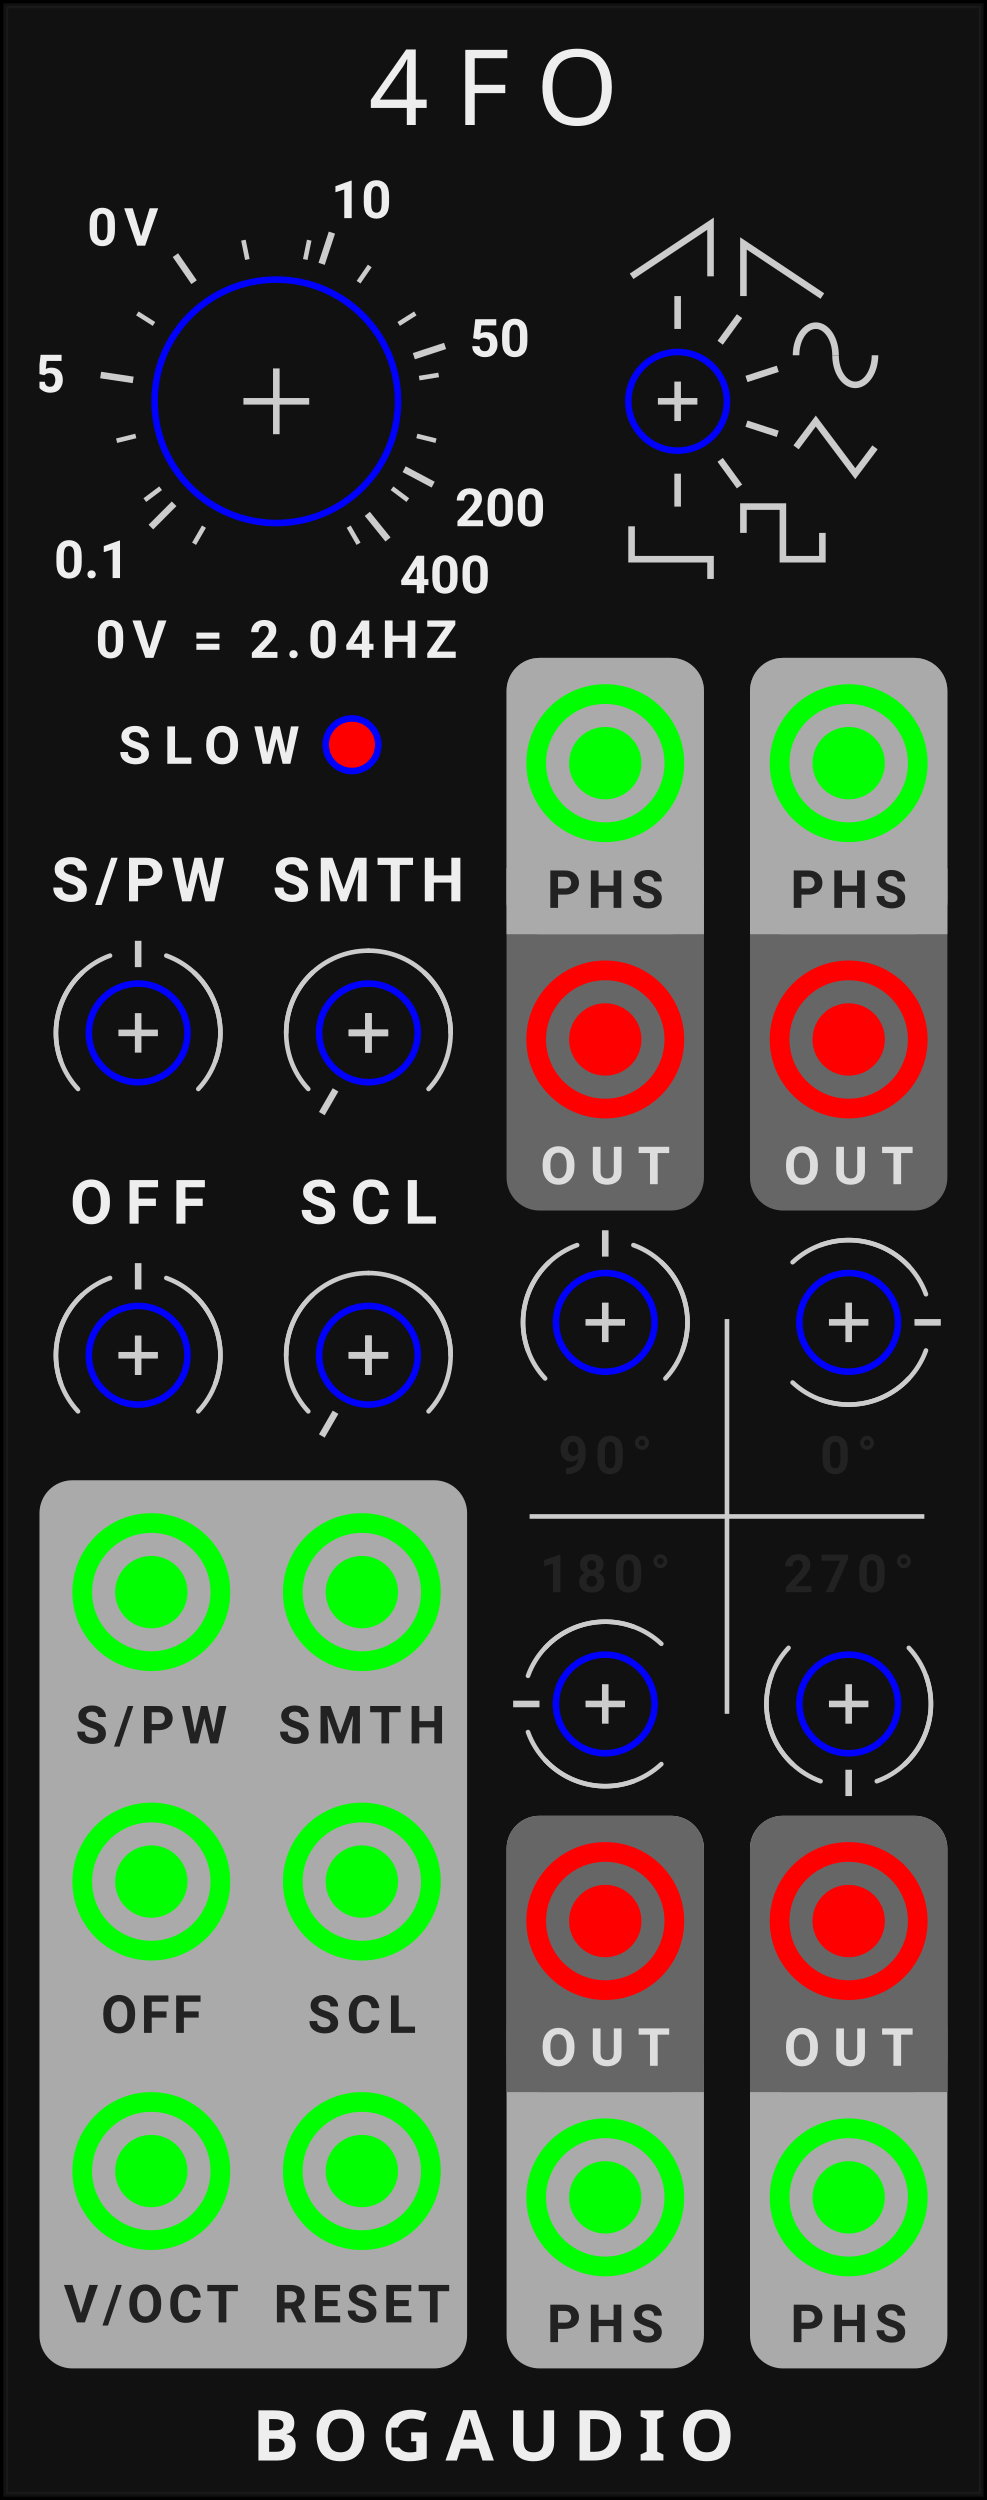
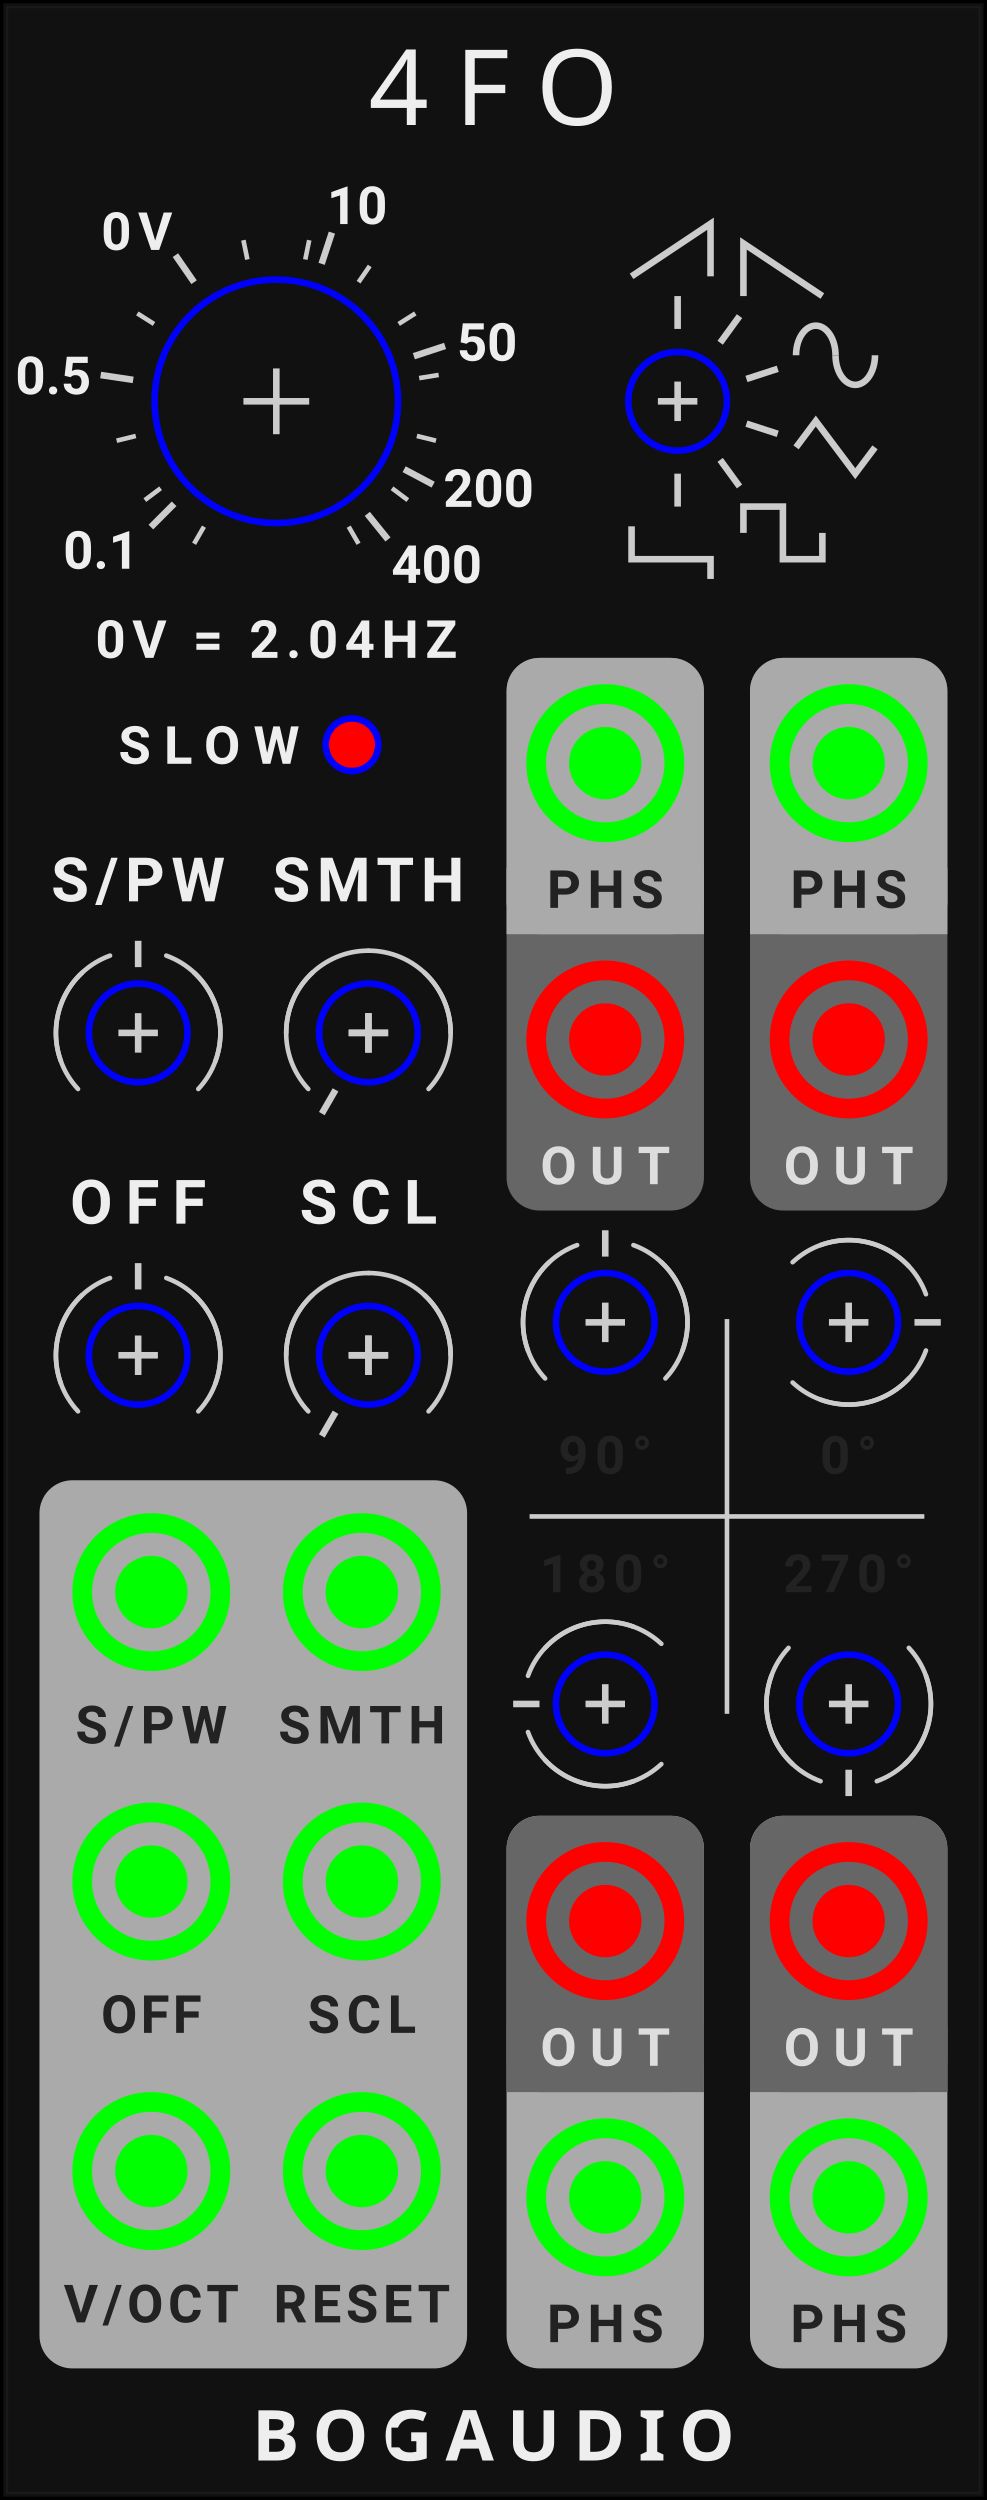
<svg xmlns="http://www.w3.org/2000/svg" xmlns:xlink="http://www.w3.org/1999/xlink" version="1.1" width="150.0" height="380.0" viewBox="0 0 150.0 380.0">
  <style>text {
  fill: #333;
  font-family: 'Roboto', sans-serif;
  font-weight: bold;
}
text.title {
  font-family: 'Comfortaa', sans-serif;
  font-weight: normal;
}
text.brand {
  font-family: 'Audiowide', sans-serif;
  font-weight: bold;
}

polyline {
  stroke: #333;
}
polyline.guide {
  stroke: #0f0;
}
path {
  stroke: #333;
}

rect.module-background, .background-fill {
  fill: #ddd;
}
polyline.module-border-inner {
  stroke: #e4e4e4;
}
polyline.module-border-middle {
  stroke: #ebebeb;
}
polyline.module-border-outer {
  stroke: #f2f2f2;
}

g.io-group {
}
rect.input-background, rect.input-background-filler {
  fill: #fafafa;
}
rect.output-background, rect.output-background-filler {
  fill: #bbb;
}
text.input-label, text.output-label {
  /* font-size: 6pt; */
}
polyline.input-label, polyline.output-label {
}
path.input-label, path.output-label {
}

circle.port-rim {
  stroke: #f0f0f0;
}
circle.port-barrel {
  stroke: #222;
  fill: #222;
}
circle.knob-center {
   fill: #eee;
}
circle.knob-rim {
   fill: #333;
}
circle.knob-tick {
  fill: #fff;
}
polyline.knob-tick {
  stroke: #fff;
}


text {
  fill: #eee;
}

polyline {
  stroke: #ccc;
}
path {
  stroke: #ccc;
}

rect.module-background, .background-fill {
  fill: #111;
}
polyline.module-border-inner {
  stroke: #191919;
}
polyline.module-border-middle {
  stroke: #111;
}
polyline.module-border-outer {
  stroke: #000;
}

rect.input-background, rect.input-background-filler {
  fill: #aaa;
}
rect.output-background, rect.output-background-filler {
  fill: #666;
}
text.input-label {
  fill: #222;
}
polyline.input-label, path.input-label {
  stroke: #222;
}
text.output-label {
  fill: #ddd;
}
polyline.output-label, path.output-label {
  stroke: #ddd;
}

circle.port-rim {
  stroke: #c0c0c0;
}
circle.port-barrel {
  stroke: #222;
  fill: #222;
}
circle.knob-center {
   fill: #888;
}
circle.knob-rim {
   fill: #444;
}
circle.knob-tick {
  fill: #fff;
}
polyline.knob-tick {
  stroke: #fff;
}
</style>
  <defs>
-     <symbol id="dial-frequency-fourfo" viewBox="0 0 72px 72px">
-       <g transform="translate(36 36)">
+     <symbol id="dial-frequency-fourfo" viewBox="0 0 92px 92px">
+       <g transform="translate(46 46)">
        <g transform="rotate(-225.08) translate(19 0)">
          <polyline points="0,0 5,0" stroke-width="1" transform="translate(3 0)" />
-           <text font-size="6pt" transform="translate(14 0) rotate(225.08) translate(-10.5 3.5)">0.1</text>
+           <text font-size="6pt" transform="translate(12 0) rotate(225.08) translate(-10.5 3.5)">0.1</text>
        </g>
        <g transform="rotate(-171.49) translate(19 0)">
          <polyline points="0,0 5,0" stroke-width="1" transform="translate(3 0)" />
-           <text font-size="6pt" transform="translate(14 0) rotate(171.49) translate(-11 3.5)">0.5</text>
+           <text font-size="6pt" transform="translate(12 0) rotate(171.49) translate(-9 3.5)">0.5</text>
+         </g>
+         <g transform="rotate(-124.62) translate(19 0)">
+           <polyline points="0,0 5,0" stroke-width="1" transform="translate(3 0)" />
+           <text font-size="6pt" letter-spacing="1px" transform="translate(12 0) rotate(124.62) translate(-9 2.5)">0V</text>
        </g>
        <g transform="rotate(-71.76) translate(19 0)">
          <polyline points="0,0 5,0" stroke-width="1" transform="translate(3 0)" />
-           <text font-size="6pt" transform="translate(14 0) rotate(71.76) translate(-2 3.5)">10</text>
-         </g>
-         <g transform="rotate(-124.62) translate(19 0)">
-           <polyline points="0,0 5,0" stroke-width="1" transform="translate(3 0)" />
-           <text font-size="6pt" letter-spacing="1px" transform="translate(14 0) rotate(124.62) translate(-10 3.5)">0V</text>
+           <text font-size="6pt" transform="translate(12 0) rotate(71.76) translate(-2 2.5)">10</text>
        </g>
        <g transform="rotate(-18.17) translate(19 0)">
          <polyline points="0,0 5,0" stroke-width="1" transform="translate(3 0)" />
-           <text font-size="6pt" transform="translate(14 0) rotate(18.17) translate(-2 3.5)">50</text>
+           <text font-size="6pt" transform="translate(12 0) rotate(18.17) translate(-2 3.5)">50</text>
        </g>
        <g transform="rotate(27.98) translate(19 0)">
          <polyline points="0,0 5,0" stroke-width="1" transform="translate(3 0)" />
-           <text font-size="6pt" transform="translate(14 0) rotate(-27.98) translate(-2 3.5)">200</text>
+           <text font-size="6pt" transform="translate(12 0) rotate(-27.98) translate(-2 1.5)">200</text>
        </g>
        <g transform="rotate(51.05) translate(19 0)">
          <polyline points="0,0 5,0" stroke-width="1" transform="translate(3 0)" />
-           <text font-size="6pt" transform="translate(14 0) rotate(-51.05) translate(-2 3.5)">400</text>
+           <text font-size="6pt" transform="translate(12 0) rotate(-51.05) translate(-2 3.5)">400</text>
        </g>
        <polyline points="0,0 3,0" stroke-width="0.7" transform="rotate(-240) translate(22 0)" />
        <polyline points="0,0 3,0" stroke-width="0.7" transform="rotate(-216.92) translate(22 0)" />
        <polyline points="0,0 3,0" stroke-width="0.7" transform="rotate(-193.85) translate(22 0)" />
        <polyline points="0,0 3,0" stroke-width="0.7" transform="rotate(-147.69) translate(22 0)" />
        <polyline points="0,0 3,0" stroke-width="0.7" transform="rotate(-101.54) translate(22 0)" />
        <polyline points="0,0 3,0" stroke-width="0.7" transform="rotate(-78.46) translate(22 0)" />
        <polyline points="0,0 3,0" stroke-width="0.7" transform="rotate(-55.38) translate(22 0)" />
        <polyline points="0,0 3,0" stroke-width="0.7" transform="rotate(-32.31) translate(22 0)" />
        <polyline points="0,0 3,0" stroke-width="0.7" transform="rotate(-9.23) translate(22 0)" />
        <polyline points="0,0 3,0" stroke-width="0.7" transform="rotate(13.85) translate(22 0)" />
        <polyline points="0,0 3,0" stroke-width="0.7" transform="rotate(36.92) translate(22 0)" />
        <polyline points="0,0 3,0" stroke-width="0.7" transform="rotate(60) translate(22 0)" />
      </g>
    </symbol>
  </defs>
  <rect class="module-background background-fill" width="150.0" height="380.0" />
  <polyline class="module-border-inner" points="1,1 149.0,1 149.0,379.0 1,379.0 1,1" stroke-width="0.5" fill="none" />
  <polyline class="module-border-middle" points="0.5,0.5 149.5,0.5 149.5,379.5 0.5,379.5 0.5,0.5" stroke-width="0.8" fill="none" />
  <polyline class="module-border-outer" points="0,0 150.0,0 150.0,380.0 0,380.0 0,0" stroke-width="1" fill="none" />
  <text class="title" font-size="12pt" letter-spacing="4px" text-anchor="middle" transform="translate(75.0 19)">4FO</text>
  <g transform="translate(0 374)">
    <text class="brand" font-size="8pt" letter-spacing="2px" text-anchor="middle" transform="translate(75.0 0)">BOGAUDIO</text>
    <rect class="background-fill" width="3" height="3" transform="translate(59.5 -5)" />
  </g>
  <g transform="translate(6 25)">
    <g transform="translate(17 17)">
      <svg id="FREQUENCY_PARAM">
        <g transform="translate(19 19)">
          <polyline points="-5,0 5,0" stroke-width="1" stroke="#00f" />
          <polyline points="0,-5 0,5" stroke-width="1" stroke="#00f" />
          <circle cx="0" cy="0" r="18.5" stroke-width="1" stroke="#00f" fill="none" />
        </g>
      </svg>
    </g>
-     <use xlink:href="#dial-frequency-fourfo" transform="translate(0 0)" href="#dial-frequency-fourfo" />
+     <use xlink:href="#dial-frequency-fourfo" transform="translate(-10 -10)" href="#dial-frequency-fourfo" />
    <text font-size="6pt" letter-spacing="1px" text-anchor="middle" transform="translate(36 75)">0V = 2.04HZ</text>
  </g>
  <g transform="translate(95 48)">
    <g transform="translate(0 5)">
      <svg id="WAVE_PARAM">
        <g transform="translate(8 8)">
          <polyline points="-3,0 3,0" stroke-width="1" stroke="#00f" />
          <polyline points="0,-3 0,3" stroke-width="1" stroke="#00f" />
          <circle r="7.5" stroke-width="1" stroke="#00f" fill="none" />
        </g>
      </svg>
    </g>
    <g transform="translate(-12 -22)">
      <g transform="translate(20 35)">
        <polyline points="0,0 5,0" stroke-width="1" transform="rotate(-90) translate(11 0)" />
        <polyline points="0,0 5,0" stroke-width="1" transform="rotate(-54) translate(11 0)" />
        <polyline points="0,0 5,0" stroke-width="1" transform="rotate(-18) translate(11 0)" />
        <polyline points="0,0 5,0" stroke-width="1" transform="rotate(18) translate(11 0)" />
        <polyline points="0,0 5,0" stroke-width="1" transform="rotate(54) translate(11 0)" />
        <polyline points="0,0 5,0" stroke-width="1" transform="rotate(90) translate(11 0)" />
      </g>
      <g transform="translate(13 8)">
        <polyline points="0,8 12,0 12,8" stroke-width="1" fill="none" />
      </g>
      <g transform="translate(30 11)">
        <polyline points="0,8 0,0 12,8" stroke-width="1" fill="none" />
      </g>
      <g transform="translate(38 24)">
        <path d="M 0 4 A 2 3 0 0 1 6 4" stroke-width="1" stroke="#ccc" fill="none" />
        <path d="M 6 4 A 2 3 0 0 0 12 4" stroke-width="1" stroke="#ccc" fill="none" />
      </g>
      <g transform="translate(38 38)">
        <polyline points="0,4 3,0 9,8 12,4" stroke-width="1" fill="none" />
      </g>
      <g transform="translate(30 51)">
        <polyline points="0,4 0,0 6,0 6,8 12,8 12,4" stroke-width="1" fill="none" />
      </g>
      <g transform="translate(13 54)">
        <polyline points="0,0 0,5 12,5 12,8" stroke-width="1" fill="none" />
      </g>
    </g>
  </g>
  <g transform="translate(9 110)">
    <text font-size="6pt" letter-spacing="2px" transform="translate(9 6.1)">SLOW</text>
    <g transform="translate(40 -1.3)">
      <svg id="SLOW_PARAM">
        <g transform="translate(4.5 4.5)">
          <circle r="4" stroke-width="1" stroke="#00f" fill="#f00" />
        </g>
      </svg>
    </g>
  </g>
  <g transform="translate(6 133)">
    <g transform="translate(0 0)">
      <text font-size="7pt" letter-spacing="1px" text-anchor="middle" transform="translate(15 4)">S/PW</text>
      <g transform="translate(7 16)">
        <svg id="SAMPLE_PWM_PARAM">
          <g transform="translate(8 8)">
            <polyline points="-3,0 3,0" stroke-width="1" stroke="#00f" />
            <polyline points="0,-3 0,3" stroke-width="1" stroke="#00f" />
            <circle r="7.5" stroke-width="1" stroke="#00f" fill="none" />
          </g>
        </svg>
      </g>
      <g transform="translate(-5 4)">
        <g transform="translate(20 20)">
          <polyline points="0,0 4,0" stroke-width="1" transform="rotate(-90) translate(10 0)" />
          <path d="M 0 -12.5 A 12.5 12.5 0 0 1 12.5 0" stroke-width="0.7" stroke-linecap="round" stroke="#ccc" fill="none" transform="rotate(20)" />
          <path d="M 0 -12.5 A 12.5 12.5 0 0 1 12.5 0" stroke-width="0.7" stroke-linecap="round" stroke="#ccc" fill="none" transform="rotate(43)" />
          <path d="M 0 -12.5 A 12.5 12.5 0 0 0 -12.5 0" stroke-width="0.7" stroke-linecap="round" stroke="#ccc" fill="none" transform="rotate(-20)" />
          <path d="M 0 -12.5 A 12.5 12.5 0 0 0 -12.5 0" stroke-width="0.7" stroke-linecap="round" stroke="#ccc" fill="none" transform="rotate(-43)" />
        </g>
      </g>
    </g>
    <g transform="translate(35 0)">
      <text font-size="7pt" letter-spacing="1px" text-anchor="middle" transform="translate(15 4)">SMTH</text>
      <g transform="translate(7 16)">
        <svg id="SMOOTH_PARAM">
          <g transform="translate(8 8)">
            <polyline points="-3,0 3,0" stroke-width="1" stroke="#00f" />
            <polyline points="0,-3 0,3" stroke-width="1" stroke="#00f" />
            <circle r="7.5" stroke-width="1" stroke="#00f" fill="none" />
          </g>
        </svg>
      </g>
      <g transform="translate(-5 4)">
        <g transform="translate(20 20)">
          <polyline points="0,0 4.167,0" stroke-width="1" transform="rotate(-240) translate(10.0 0)" />
          <path class="0.0" d="M 0 -12.5 A 12.5 12.5 0 0 1 12.5 0" stroke-width="0.7" stroke-linecap="round" stroke="#ccc" fill="none" transform="rotate(0)" />
          <path class="0.0" d="M 0 -12.5 A 12.5 12.5 0 0 1 12.5 0" stroke-width="0.7" stroke-linecap="round" stroke="#ccc" fill="none" transform="rotate(43)" />
          <path class="0.0" d="M 0 -12.5 A 12.5 12.5 0 0 0 -12.5 0" stroke-width="0.7" stroke-linecap="round" stroke="#ccc" fill="none" transform="rotate(0)" />
          <path class="0.0" d="M 0 -12.5 A 12.5 12.5 0 0 0 -12.5 0" stroke-width="0.7" stroke-linecap="round" stroke="#ccc" fill="none" transform="rotate(-43)" />
          <polyline points="-3,0 3,0" stroke-width="1" fill="none" />
          <polyline points="0,-3 0,3" stroke-width="1" fill="none" />
        </g>
      </g>
    </g>
    <g transform="translate(0 49)">
      <text font-size="7pt" letter-spacing="2px" text-anchor="middle" transform="translate(15 4)">OFF</text>
      <g transform="translate(7 16)">
        <svg id="OFFSET_PARAM">
          <g transform="translate(8 8)">
            <polyline points="-3,0 3,0" stroke-width="1" stroke="#00f" />
            <polyline points="0,-3 0,3" stroke-width="1" stroke="#00f" />
            <circle r="7.5" stroke-width="1" stroke="#00f" fill="none" />
          </g>
        </svg>
      </g>
      <g transform="translate(-5 4)">
        <g transform="translate(20 20)">
          <polyline points="0,0 4,0" stroke-width="1" transform="rotate(-90) translate(10 0)" />
          <path d="M 0 -12.5 A 12.5 12.5 0 0 1 12.5 0" stroke-width="0.7" stroke-linecap="round" stroke="#ccc" fill="none" transform="rotate(20)" />
          <path d="M 0 -12.5 A 12.5 12.5 0 0 1 12.5 0" stroke-width="0.7" stroke-linecap="round" stroke="#ccc" fill="none" transform="rotate(43)" />
          <path d="M 0 -12.5 A 12.5 12.5 0 0 0 -12.5 0" stroke-width="0.7" stroke-linecap="round" stroke="#ccc" fill="none" transform="rotate(-20)" />
          <path d="M 0 -12.5 A 12.5 12.5 0 0 0 -12.5 0" stroke-width="0.7" stroke-linecap="round" stroke="#ccc" fill="none" transform="rotate(-43)" />
        </g>
      </g>
    </g>
    <g transform="translate(35 49)">
      <text font-size="7pt" letter-spacing="2px" text-anchor="middle" transform="translate(15 4)">SCL</text>
      <g transform="translate(7 16)">
        <svg id="SCALE_PARAM">
          <g transform="translate(8 8)">
            <polyline points="-3,0 3,0" stroke-width="1" stroke="#00f" />
            <polyline points="0,-3 0,3" stroke-width="1" stroke="#00f" />
            <circle r="7.5" stroke-width="1" stroke="#00f" fill="none" />
          </g>
        </svg>
      </g>
      <g transform="translate(-5 4)">
        <g transform="translate(20 20)">
          <polyline points="0,0 4.167,0" stroke-width="1" transform="rotate(-240) translate(10.0 0)" />
          <path class="0.0" d="M 0 -12.5 A 12.5 12.5 0 0 1 12.5 0" stroke-width="0.7" stroke-linecap="round" stroke="#ccc" fill="none" transform="rotate(0)" />
          <path class="0.0" d="M 0 -12.5 A 12.5 12.5 0 0 1 12.5 0" stroke-width="0.7" stroke-linecap="round" stroke="#ccc" fill="none" transform="rotate(43)" />
          <path class="0.0" d="M 0 -12.5 A 12.5 12.5 0 0 0 -12.5 0" stroke-width="0.7" stroke-linecap="round" stroke="#ccc" fill="none" transform="rotate(0)" />
          <path class="0.0" d="M 0 -12.5 A 12.5 12.5 0 0 0 -12.5 0" stroke-width="0.7" stroke-linecap="round" stroke="#ccc" fill="none" transform="rotate(-43)" />
          <polyline points="-3,0 3,0" stroke-width="1" fill="none" />
          <polyline points="0,-3 0,3" stroke-width="1" fill="none" />
        </g>
      </g>
    </g>
  </g>
  <g class="io-group" transform="translate(-4 225)">
    <rect class="input-background" width="65" height="135" rx="5" transform="translate(10 0)" />
    <g transform="translate(12 0)">
      <g transform="translate(3 5)">
        <svg id="SAMPLE_PWM_INPUT">
          <g transform="translate(12 12)">
            <circle cx="0" cy="0" r="5" stroke-width="1" stroke="#0f0" fill="#0f0" />
            <circle cx="0" cy="0" r="10.5" stroke-width="3" stroke="#0f0" fill="none" />
          </g>
        </svg>
      </g>
      <text class="input-label" font-size="6pt" letter-spacing="1px" text-anchor="middle" transform="translate(15 40)">S/PW</text>
    </g>
    <g transform="translate(44 0)">
      <g transform="translate(3 5)">
        <svg id="SMOOTH_INPUT">
          <g transform="translate(12 12)">
            <circle cx="0" cy="0" r="5" stroke-width="1" stroke="#0f0" fill="#0f0" />
            <circle cx="0" cy="0" r="10.5" stroke-width="3" stroke="#0f0" fill="none" />
          </g>
        </svg>
      </g>
      <text class="input-label" font-size="6pt" letter-spacing="1px" text-anchor="middle" transform="translate(15 40)">SMTH</text>
    </g>
    <g transform="translate(0 44)">
      <g transform="translate(12 0)">
        <g transform="translate(3 5)">
          <svg id="OFFSET_INPUT">
            <g transform="translate(12 12)">
              <circle cx="0" cy="0" r="5" stroke-width="1" stroke="#0f0" fill="#0f0" />
              <circle cx="0" cy="0" r="10.5" stroke-width="3" stroke="#0f0" fill="none" />
            </g>
          </svg>
        </g>
        <text class="input-label" font-size="6pt" letter-spacing="0.5px" text-anchor="middle" transform="translate(15 40)">OFF</text>
      </g>
      <g transform="translate(44 0)">
        <g transform="translate(3 5)">
          <svg id="SCALE_INPUT">
            <g transform="translate(12 12)">
              <circle cx="0" cy="0" r="5" stroke-width="1" stroke="#0f0" fill="#0f0" />
              <circle cx="0" cy="0" r="10.5" stroke-width="3" stroke="#0f0" fill="none" />
            </g>
          </svg>
        </g>
        <text class="input-label" font-size="6pt" letter-spacing="1px" text-anchor="middle" transform="translate(15 40)">SCL</text>
      </g>
      <g transform="translate(10 44)">
        <g transform="translate(2 0)">
          <g transform="translate(3 5)">
            <svg id="PITCH_INPUT">
              <g transform="translate(12 12)">
                <circle cx="0" cy="0" r="5" stroke-width="1" stroke="#0f0" fill="#0f0" />
                <circle cx="0" cy="0" r="10.5" stroke-width="3" stroke="#0f0" fill="none" />
              </g>
            </svg>
          </g>
          <text class="input-label" font-size="6pt" letter-spacing="0.7px" text-anchor="middle" transform="translate(15 40)">V/OCT</text>
        </g>
        <g transform="translate(34 0)">
          <g transform="translate(3 5)">
            <svg id="RESET_INPUT">
              <g transform="translate(12 12)">
                <circle cx="0" cy="0" r="5" stroke-width="1" stroke="#0f0" fill="#0f0" />
                <circle cx="0" cy="0" r="10.5" stroke-width="3" stroke="#0f0" fill="none" />
              </g>
            </svg>
          </g>
          <text class="input-label" font-size="6pt" letter-spacing="0.7px" text-anchor="middle" transform="translate(15 40)">RESET</text>
        </g>
      </g>
    </g>
  </g>
  <g transform="translate(77 99)">
    <polyline points="-30,0 30,0" stroke-width="0.7" transform="translate(33.5 131.5)" />
    <polyline points="0,-30 0,30" stroke-width="0.7" transform="translate(33.5 131.5)" />
    <g transform="translate(37 0)">
      <text class="input-label" font-size="6pt" letter-spacing="1px" text-anchor="middle" transform="translate(15 125)">0°</text>
      <g transform="translate(0 86)">
        <g transform="translate(7 8)">
          <svg id="PHASE0_PARAM">
            <g transform="translate(8 8)">
              <polyline points="-3,0 3,0" stroke-width="1" stroke="#00f" />
              <polyline points="0,-3 0,3" stroke-width="1" stroke="#00f" />
              <circle r="7.5" stroke-width="1" stroke="#00f" fill="none" />
            </g>
          </svg>
        </g>
        <g transform="translate(15 16) rotate(90) translate(-20 -20)">
          <g transform="translate(20 20)">
            <g transform="rotate(-90) translate(10 0)">
              <polyline points="0,0 4,0" stroke-width="1" />
            </g>
            <path d="M 0 -12.5 A 12.5 12.5 0 0 1 12.5 0" stroke-width="0.7" stroke-linecap="round" stroke="#ccc" fill="none" transform="rotate(20)" />
            <path d="M 0 -12.5 A 12.5 12.5 0 0 1 12.5 0" stroke-width="0.7" stroke-linecap="round" stroke="#ccc" fill="none" transform="rotate(43)" />
            <path d="M 0 -12.5 A 12.5 12.5 0 0 0 -12.5 0" stroke-width="0.7" stroke-linecap="round" stroke="#ccc" fill="none" transform="rotate(-20)" />
            <path d="M 0 -12.5 A 12.5 12.5 0 0 0 -12.5 0" stroke-width="0.7" stroke-linecap="round" stroke="#ccc" fill="none" transform="rotate(-43)" />
          </g>
        </g>
      </g>
      <g class="io-group" transform="translate(0 1)">
        <rect class="output-background" width="30" height="84" rx="5" />
        <rect class="input-background" width="30" height="42" rx="5" />
        <rect class="input-background" width="30" height="10" transform="translate(0 32)" />
        <g transform="translate(3 4)">
          <svg id="PHASE0_INPUT">
            <g transform="translate(12 12)">
              <circle cx="0" cy="0" r="5" stroke-width="1" stroke="#0f0" fill="#0f0" />
              <circle cx="0" cy="0" r="10.5" stroke-width="3" stroke="#0f0" fill="none" />
            </g>
          </svg>
        </g>
        <text class="input-label" font-size="6pt" letter-spacing="1px" text-anchor="middle" transform="translate(15 38)">PHS</text>
        <g transform="translate(3 46)">
          <svg id="PHASE0_OUTPUT">
            <g transform="translate(12 12)">
              <circle cx="0" cy="0" r="5" stroke-width="1" stroke="#f00" fill="#f00" />
              <circle cx="0" cy="0" r="10.5" stroke-width="3" stroke="#f00" fill="none" />
            </g>
          </svg>
        </g>
        <text class="output-label" font-size="6pt" letter-spacing="2px" text-anchor="middle" transform="translate(15 80)">OUT</text>
      </g>
    </g>
    <g transform="translate(0 0)">
      <text class="input-label" font-size="6pt" letter-spacing="1px" text-anchor="middle" transform="translate(15 125)">90°</text>
      <g transform="translate(0 86)">
        <g transform="translate(7 8)">
          <svg id="PHASE1_PARAM">
            <g transform="translate(8 8)">
              <polyline points="-3,0 3,0" stroke-width="1" stroke="#00f" />
              <polyline points="0,-3 0,3" stroke-width="1" stroke="#00f" />
              <circle r="7.5" stroke-width="1" stroke="#00f" fill="none" />
            </g>
          </svg>
        </g>
        <g transform="translate(15 16) rotate(0) translate(-20 -20)">
          <g transform="translate(20 20)">
            <g transform="rotate(-90) translate(10 0)">
              <polyline points="0,0 4,0" stroke-width="1" />
            </g>
            <path d="M 0 -12.5 A 12.5 12.5 0 0 1 12.5 0" stroke-width="0.7" stroke-linecap="round" stroke="#ccc" fill="none" transform="rotate(20)" />
            <path d="M 0 -12.5 A 12.5 12.5 0 0 1 12.5 0" stroke-width="0.7" stroke-linecap="round" stroke="#ccc" fill="none" transform="rotate(43)" />
            <path d="M 0 -12.5 A 12.5 12.5 0 0 0 -12.5 0" stroke-width="0.7" stroke-linecap="round" stroke="#ccc" fill="none" transform="rotate(-20)" />
            <path d="M 0 -12.5 A 12.5 12.5 0 0 0 -12.5 0" stroke-width="0.7" stroke-linecap="round" stroke="#ccc" fill="none" transform="rotate(-43)" />
          </g>
        </g>
      </g>
      <g class="io-group" transform="translate(0 1)">
        <rect class="output-background" width="30" height="84" rx="5" />
        <rect class="input-background" width="30" height="42" rx="5" />
        <rect class="input-background" width="30" height="10" transform="translate(0 32)" />
        <g transform="translate(3 4)">
          <svg id="PHASE1_INPUT">
            <g transform="translate(12 12)">
              <circle cx="0" cy="0" r="5" stroke-width="1" stroke="#0f0" fill="#0f0" />
              <circle cx="0" cy="0" r="10.5" stroke-width="3" stroke="#0f0" fill="none" />
            </g>
          </svg>
        </g>
        <text class="input-label" font-size="6pt" letter-spacing="1px" text-anchor="middle" transform="translate(15 38)">PHS</text>
        <g transform="translate(3 46)">
          <svg id="PHASE1_OUTPUT">
            <g transform="translate(12 12)">
              <circle cx="0" cy="0" r="5" stroke-width="1" stroke="#f00" fill="#f00" />
              <circle cx="0" cy="0" r="10.5" stroke-width="3" stroke="#f00" fill="none" />
            </g>
          </svg>
        </g>
        <text class="output-label" font-size="6pt" letter-spacing="2px" text-anchor="middle" transform="translate(15 80)">OUT</text>
      </g>
    </g>
    <g transform="translate(0 134)">
      <text class="input-label" font-size="6pt" letter-spacing="1px" text-anchor="middle" transform="translate(15 9)">180°</text>
      <g transform="translate(0 10)">
        <g transform="translate(7 8)">
          <svg id="PHASE2_PARAM">
            <g transform="translate(8 8)">
              <polyline points="-3,0 3,0" stroke-width="1" stroke="#00f" />
              <polyline points="0,-3 0,3" stroke-width="1" stroke="#00f" />
              <circle r="7.5" stroke-width="1" stroke="#00f" fill="none" />
            </g>
          </svg>
        </g>
        <g transform="translate(15 16) rotate(-90) translate(-20 -20)">
          <g transform="translate(20 20)">
            <g transform="rotate(-90) translate(10 0)">
              <polyline points="0,0 4,0" stroke-width="1" />
            </g>
            <path d="M 0 -12.5 A 12.5 12.5 0 0 1 12.5 0" stroke-width="0.7" stroke-linecap="round" stroke="#ccc" fill="none" transform="rotate(20)" />
            <path d="M 0 -12.5 A 12.5 12.5 0 0 1 12.5 0" stroke-width="0.7" stroke-linecap="round" stroke="#ccc" fill="none" transform="rotate(43)" />
            <path d="M 0 -12.5 A 12.5 12.5 0 0 0 -12.5 0" stroke-width="0.7" stroke-linecap="round" stroke="#ccc" fill="none" transform="rotate(-20)" />
            <path d="M 0 -12.5 A 12.5 12.5 0 0 0 -12.5 0" stroke-width="0.7" stroke-linecap="round" stroke="#ccc" fill="none" transform="rotate(-43)" />
          </g>
        </g>
      </g>
      <g class="io-group" transform="translate(0 43)">
        <rect class="input-background" width="30" height="84" rx="5" />
        <rect class="output-background" width="30" height="42" rx="5" />
        <rect class="output-background" width="30" height="10" transform="translate(0 32)" />
        <g transform="translate(3 4)">
          <svg id="PHASE2_OUTPUT">
            <g transform="translate(12 12)">
              <circle cx="0" cy="0" r="5" stroke-width="1" stroke="#f00" fill="#f00" />
              <circle cx="0" cy="0" r="10.5" stroke-width="3" stroke="#f00" fill="none" />
            </g>
          </svg>
        </g>
        <text class="output-label" font-size="6pt" letter-spacing="2px" text-anchor="middle" transform="translate(15 38)">OUT</text>
        <g transform="translate(3 46)">
          <svg id="PHASE2_INPUT">
            <g transform="translate(12 12)">
              <circle cx="0" cy="0" r="5" stroke-width="1" stroke="#0f0" fill="#0f0" />
              <circle cx="0" cy="0" r="10.5" stroke-width="3" stroke="#0f0" fill="none" />
            </g>
          </svg>
        </g>
        <text class="input-label" font-size="6pt" letter-spacing="1px" text-anchor="middle" transform="translate(15 80)">PHS</text>
      </g>
    </g>
    <g transform="translate(37 134)">
      <text class="input-label" font-size="6pt" letter-spacing="1px" text-anchor="middle" transform="translate(15 9)">270°</text>
      <g transform="translate(0 10)">
        <g transform="translate(7 8)">
          <svg id="PHASE3_PARAM">
            <g transform="translate(8 8)">
              <polyline points="-3,0 3,0" stroke-width="1" stroke="#00f" />
              <polyline points="0,-3 0,3" stroke-width="1" stroke="#00f" />
              <circle r="7.5" stroke-width="1" stroke="#00f" fill="none" />
            </g>
          </svg>
        </g>
        <g transform="translate(15 16) rotate(180) translate(-20 -20)">
          <g transform="translate(20 20)">
            <g transform="rotate(-90) translate(10 0)">
              <polyline points="0,0 4,0" stroke-width="1" />
            </g>
            <path d="M 0 -12.5 A 12.5 12.5 0 0 1 12.5 0" stroke-width="0.7" stroke-linecap="round" stroke="#ccc" fill="none" transform="rotate(20)" />
            <path d="M 0 -12.5 A 12.5 12.5 0 0 1 12.5 0" stroke-width="0.7" stroke-linecap="round" stroke="#ccc" fill="none" transform="rotate(43)" />
            <path d="M 0 -12.5 A 12.5 12.5 0 0 0 -12.5 0" stroke-width="0.7" stroke-linecap="round" stroke="#ccc" fill="none" transform="rotate(-20)" />
            <path d="M 0 -12.5 A 12.5 12.5 0 0 0 -12.5 0" stroke-width="0.7" stroke-linecap="round" stroke="#ccc" fill="none" transform="rotate(-43)" />
          </g>
        </g>
      </g>
      <g class="io-group" transform="translate(0 43)">
        <rect class="input-background" width="30" height="84" rx="5" />
        <rect class="output-background" width="30" height="42" rx="5" />
        <rect class="output-background" width="30" height="10" transform="translate(0 32)" />
        <g transform="translate(3 4)">
          <svg id="PHASE3_OUTPUT">
            <g transform="translate(12 12)">
              <circle cx="0" cy="0" r="5" stroke-width="1" stroke="#f00" fill="#f00" />
              <circle cx="0" cy="0" r="10.5" stroke-width="3" stroke="#f00" fill="none" />
            </g>
          </svg>
        </g>
        <text class="output-label" font-size="6pt" letter-spacing="2px" text-anchor="middle" transform="translate(15 38)">OUT</text>
        <g transform="translate(3 46)">
          <svg id="PHASE3_INPUT">
            <g transform="translate(12 12)">
              <circle cx="0" cy="0" r="5" stroke-width="1" stroke="#0f0" fill="#0f0" />
              <circle cx="0" cy="0" r="10.5" stroke-width="3" stroke="#0f0" fill="none" />
            </g>
          </svg>
        </g>
        <text class="input-label" font-size="6pt" letter-spacing="1px" text-anchor="middle" transform="translate(15 80)">PHS</text>
      </g>
    </g>
  </g>
</svg>
